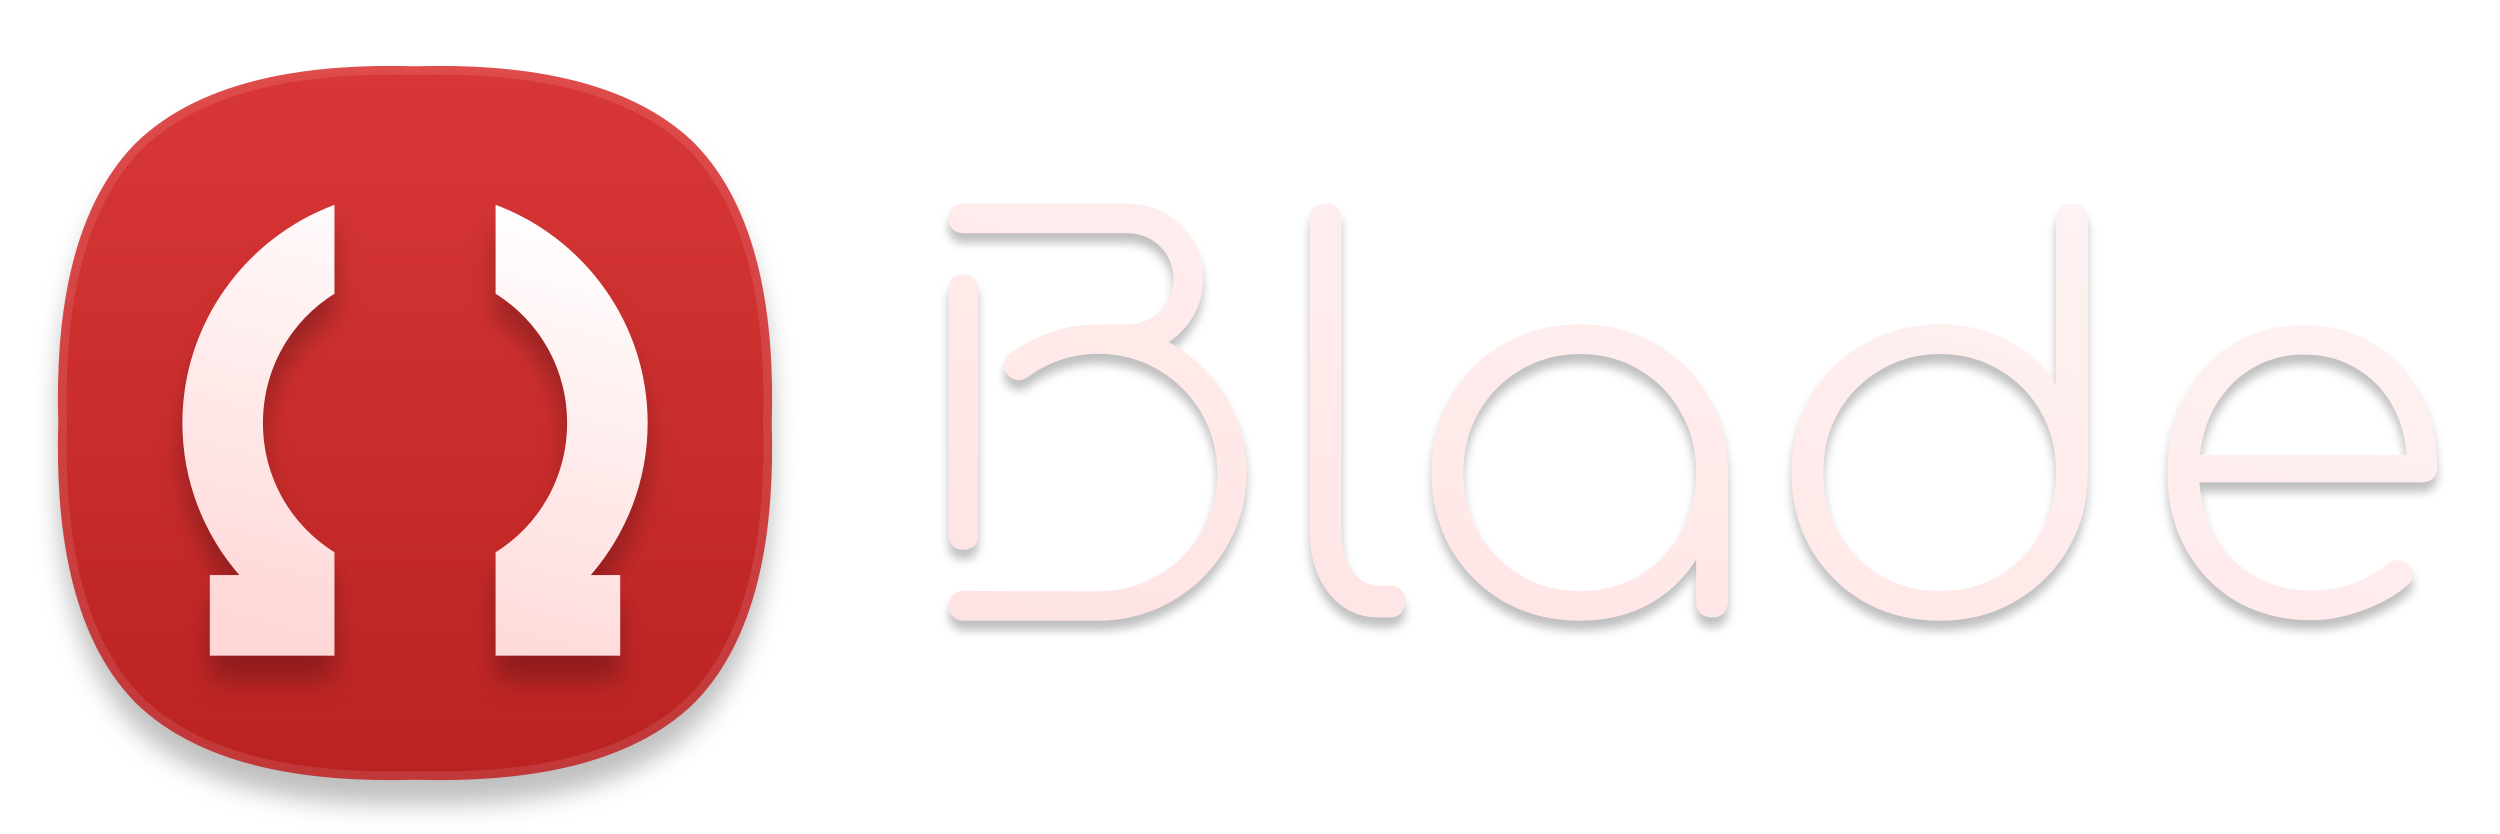
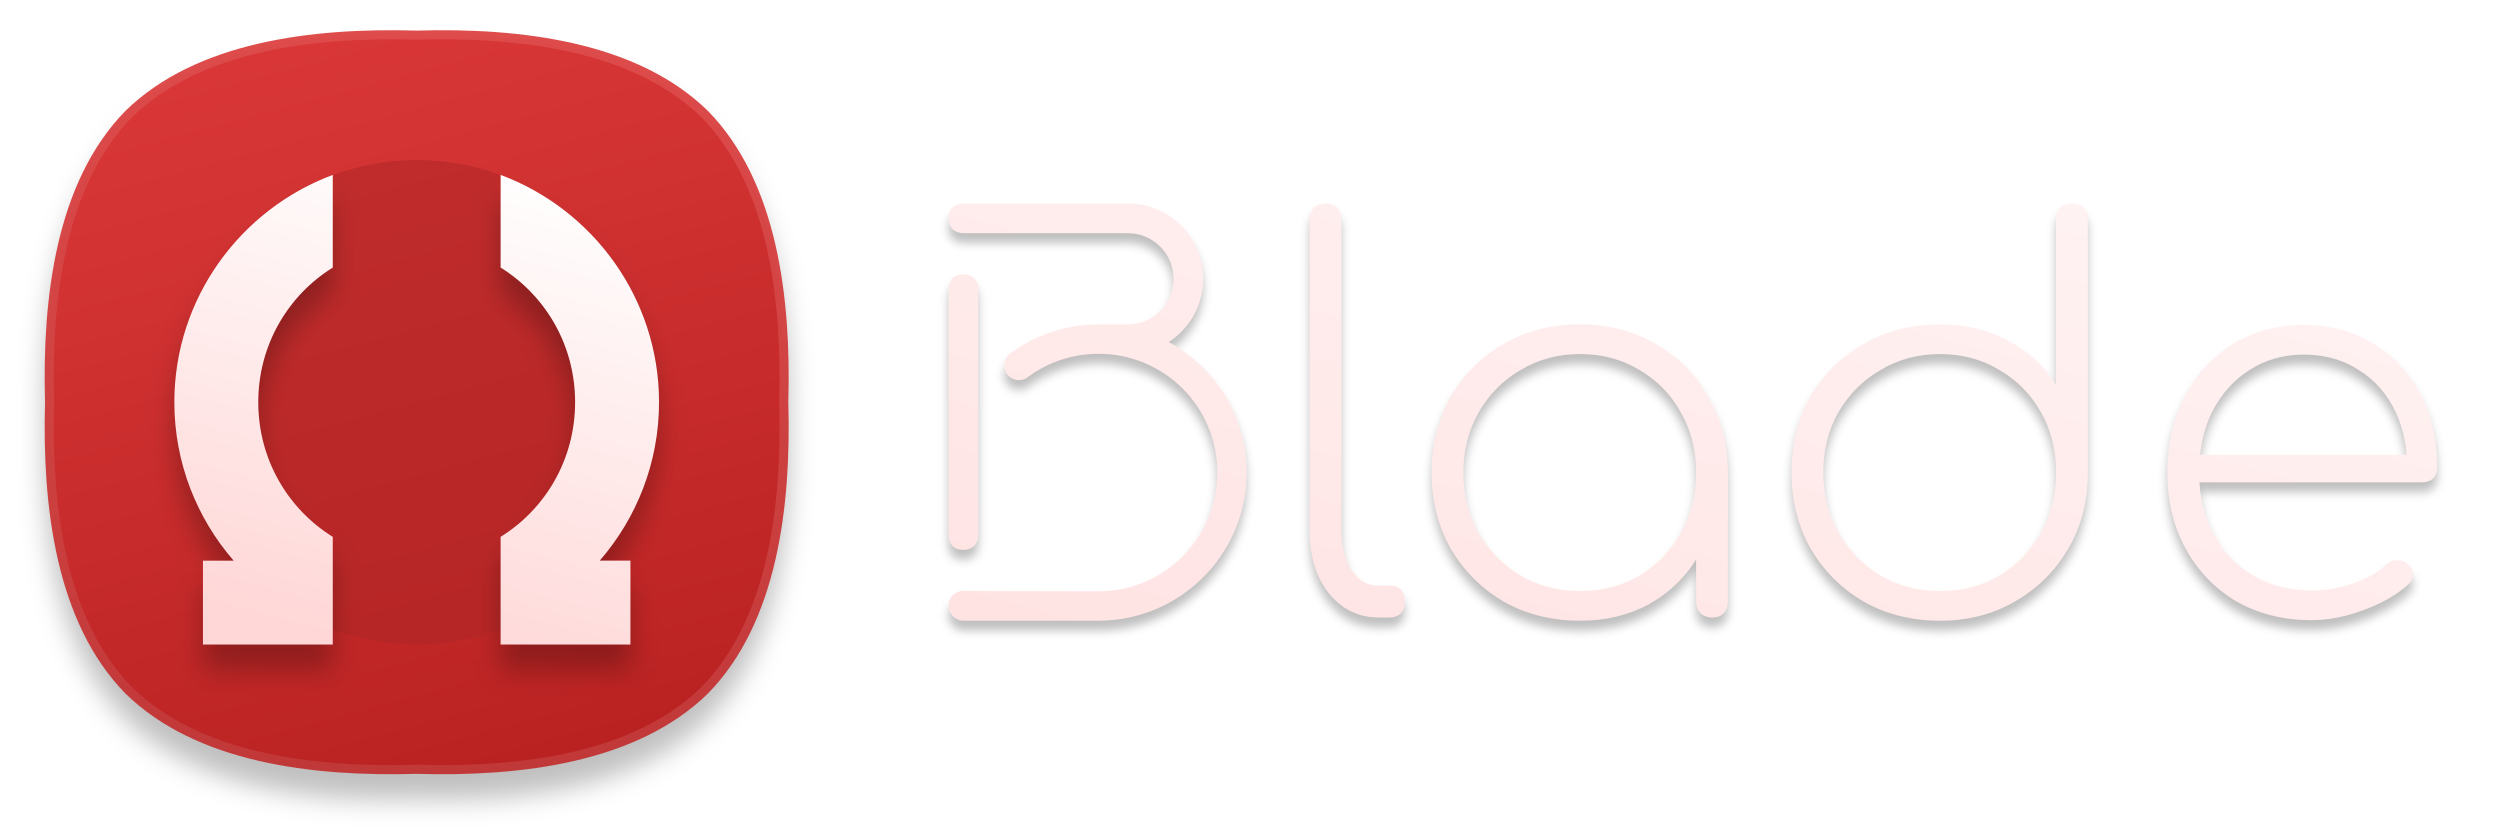
- <svg xmlns="http://www.w3.org/2000/svg" xmlns:xlink="http://www.w3.org/1999/xlink" width="1536" height="512" version="1.1" viewBox="0 0 1536 512" xml:space="preserve">
+ <svg xmlns="http://www.w3.org/2000/svg" width="1536" height="512" version="1.1" viewBox="0 0 1536 512" xml:space="preserve">
  <defs>
-     <linearGradient id="linearGradient46">
-       <stop stop-color="#fffcfc" offset="0" />
-       <stop stop-color="#ffdbdb" offset="1" />
-     </linearGradient>
-     <linearGradient id="linearGradient273" x1="105" x2="105" y1="59.848" y2="237.15" gradientUnits="userSpaceOnUse">
-       <stop stop-color="#d93737" offset="0" />
-       <stop stop-color="#ba2222" offset="1" />
-     </linearGradient>
-     <linearGradient id="linearGradient275" x1="105" x2="105" y1="59.848" y2="237.15" gradientUnits="userSpaceOnUse">
-       <stop stop-color="#de4b4b" stop-opacity=".996" offset="0" />
-       <stop stop-color="#c13838" offset="1" />
-     </linearGradient>
-     <linearGradient id="linearGradient281" x1="119.95" x2="90.053" y1="94.51" y2="206.08" gradientUnits="userSpaceOnUse">
-       <stop stop-color="#fffdfd" offset="0" />
-       <stop stop-color="#ffd7d7" offset="1" />
-     </linearGradient>
-     <filter id="filter307" x="-.062" y="-.064" width="1.125" height="1.182" color-interpolation-filters="sRGB">
+     <filter id="filter307" x="-.008" y="-.028" width="1.016" height="1.08" color-interpolation-filters="sRGB">
      <feFlood flood-color="rgb(0,0,0)" flood-opacity=".251" in="SourceGraphic" result="flood" />
      <feGaussianBlur in="SourceGraphic" result="blur" stdDeviation="3" />
      <feOffset dx="0" dy="6" in="blur" result="offset" />
      <feComposite in="flood" in2="offset" operator="in" result="comp1" />
      <feComposite in="SourceGraphic" in2="comp1" result="comp2" />
    </filter>
-     <filter id="filter309" x="-.047" y="-.047" width="1.095" height="1.129" color-interpolation-filters="sRGB">
+     <linearGradient id="linearGradient47" x1="1158.5" x2="921.74" y1="-188.52" y2="694.93" gradientUnits="userSpaceOnUse">
+       <stop stop-color="#fffcfc" offset="0" />
+       <stop stop-color="#ffdbdb" offset="1" />
+     </linearGradient>
+     <linearGradient id="linearGradient12" x1="82.055" x2="127.94" y1="62.869" y2="234.13" gradientUnits="userSpaceOnUse">
+       <stop stop-color="#d93737" offset="0" />
+       <stop stop-color="#ba2222" offset="1" />
+     </linearGradient>
+     <linearGradient id="linearGradient13" x1="105" x2="105" y1="59.848" y2="237.15" gradientUnits="userSpaceOnUse">
+       <stop stop-color="#de4b4b" stop-opacity=".996" offset="0" />
+       <stop stop-color="#c13838" offset="1" />
+     </linearGradient>
+     <filter id="filter309-9" x="-.047" y="-.047" width="1.095" height="1.129" color-interpolation-filters="sRGB">
      <feFlood flood-color="rgb(0,0,0)" flood-opacity=".251" in="SourceGraphic" result="flood" />
      <feGaussianBlur in="SourceGraphic" result="blur" stdDeviation="3" />
      <feOffset dx="0" dy="6" in="blur" result="offset" />
      <feComposite in="flood" in2="offset" operator="in" result="comp1" />
      <feComposite in="SourceGraphic" in2="comp1" result="comp2" />
    </filter>
-     <linearGradient id="linearGradient47" x1="1158.5" x2="921.74" y1="-188.52" y2="694.93" gradientUnits="userSpaceOnUse" xlink:href="#linearGradient46" />
+     <linearGradient id="linearGradient14" x1="119.95" x2="90.053" y1="94.51" y2="206.08" gradientUnits="userSpaceOnUse">
+       <stop stop-color="#fffdfd" offset="0" />
+       <stop stop-color="#ffd7d7" offset="1" />
+     </linearGradient>
+     <filter id="filter307-4" x="-.062" y="-.064" width="1.125" height="1.182" color-interpolation-filters="sRGB">
+       <feFlood flood-color="rgb(0,0,0)" flood-opacity=".251" in="SourceGraphic" result="flood" />
+       <feGaussianBlur in="SourceGraphic" result="blur" stdDeviation="3" />
+       <feOffset dx="0" dy="6" in="blur" result="offset" />
+       <feComposite in="flood" in2="offset" operator="in" result="comp1" />
+       <feComposite in="SourceGraphic" in2="comp1" result="comp2" />
+     </filter>
  </defs>
-   <g transform="matrix(3.7794 0 0 3.7794 2.9587e-6 3.3563e-6)">
-     <path transform="matrix(.65485 0 0 .65485 -1.2908 -28.477)" d="m192.47 148.5c0.724-24.868-2.658-52.114-18.83-68.644-16.53-16.173-43.776-19.554-68.644-18.83-24.868-0.724-52.114 2.658-68.644 18.83-16.173 16.53-19.554 43.776-18.83 68.644-0.724 24.868 2.658 52.114 18.83 68.644 16.53 16.173 43.776 19.554 68.644 18.83 24.868 0.724 52.114-2.658 68.644-18.83 16.173-16.53 19.554-43.776 18.83-68.644z" fill="url(#linearGradient273)" filter="url(#filter309)" stroke="url(#linearGradient275)" stroke-width="2.172" />
-     <path transform="matrix(.65485 0 0 .65485 -1.2908 -28.477)" d="m85 94.335c-21.989 8.176-37.752 29.409-37.752 54.164 0 14.402 5.335 27.612 14.128 37.753h-7.312v20h30.936v-25.666c-10.688-6.641-17.752-18.483-17.752-32.086 0-13.604 7.064-25.445 17.752-32.086zm40 0v22.078c10.688 6.641 17.752 18.482 17.752 32.086 0 13.603-7.064 25.446-17.752 32.086v25.666h30.936v-20h-7.312c8.793-10.14 14.128-23.351 14.128-37.753 0-24.754-15.763-45.988-37.752-54.164z" fill="url(#linearGradient281)" filter="url(#filter307)" stop-color="#000000" />
-   </g>
  <g fill="url(#linearGradient47)" filter="url(#filter307)" stroke-linecap="round">
    <g stroke-width="4">
      <path d="m1420.2 381.04q-25.73 0-45.924-11.4-19.868-11.725-31.267-32.244t-11.4-46.901q0-26.707 10.748-46.901 10.748-20.519 29.639-32.244t43.318-11.725q24.102 0 42.667 11.4 18.565 11.074 28.987 30.942 10.422 19.542 10.422 45.272 0 4.234-2.606 6.84-2.606 2.28-6.84 2.28h-143.31v-16.936h148.52l-14.331 10.748q0.651-21.17-7.165-37.456t-22.473-25.405q-14.331-9.445-33.873-9.445-18.565 0-33.221 9.445-14.331 9.12-22.799 25.405-8.143 16.285-8.143 37.781 0 21.17 8.794 37.456t24.428 25.73q15.634 9.12 35.827 9.12 12.702 0 25.405-4.234 13.028-4.56 20.519-11.725 2.606-2.606 6.188-2.606 3.908-0.326 6.514 1.954 3.583 2.931 3.583 6.514 0.326 3.583-2.931 6.514-10.422 9.445-27.359 15.634-16.611 6.188-31.919 6.188z" />
-       <path d="m1273 125.04c-2.823 0-5.212 0.868-7.166 2.606-1.737 1.737-2.606 4.126-2.606 7.166v101.62c-6.948-11.291-16.719-20.302-29.312-27.033-12.377-6.731-26.382-10.096-42.016-10.096-17.371 0-33.004 4.017-46.9 12.051-13.679 7.817-24.536 18.565-32.57 32.244-7.817 13.679-11.727 29.204-11.727 46.574 0 17.371 3.91 33.004 11.727 46.9 8.034 13.679 18.891 24.536 32.57 32.57 13.896 7.817 29.53 11.727 46.9 11.727 17.154 0 32.462-3.91 45.924-11.727 13.679-7.817 24.534-18.456 32.568-31.918 8.034-13.462 12.16-28.661 12.377-45.598v-157.31c0-3.04-0.868-5.429-2.606-7.166-1.737-1.737-4.124-2.606-7.164-2.606zm-81.1 92.498c13.679 0 25.839 3.257 36.478 9.771 10.857 6.297 19.324 14.874 25.404 25.73 6.297 10.857 9.445 23.232 9.445 37.129 0 13.897-3.148 26.381-9.445 37.455-6.08 10.857-14.548 19.543-25.404 26.057-10.64 6.297-22.799 9.445-36.478 9.445-13.462 0-25.622-3.148-36.479-9.445-10.857-6.514-19.434-15.2-25.73-26.057-6.297-11.074-9.445-23.559-9.445-37.455 0-13.897 3.148-26.272 9.445-37.129 6.297-10.857 14.874-19.434 25.73-25.73 10.857-6.514 23.016-9.771 36.479-9.771z" />
+       <path d="m1273 125.04c-2.823 0-5.212 0.868-7.166 2.606-1.737 1.737-2.606 4.126-2.606 7.166v101.62c-6.948-11.291-16.719-20.302-29.312-27.033-12.377-6.731-26.382-10.096-42.016-10.096-17.371 0-33.004 4.017-46.9 12.051-13.679 7.817-24.536 18.565-32.57 32.244-7.817 13.679-11.727 29.204-11.727 46.574 0 17.371 3.91 33.004 11.727 46.9 8.034 13.679 18.891 24.536 32.57 32.57 13.896 7.817 29.53 11.727 46.9 11.727 17.154 0 32.462-3.91 45.924-11.727 13.679-7.817 24.534-18.456 32.568-31.918s12.16-28.661 12.377-45.598v-157.31c0-3.04-0.868-5.429-2.606-7.166-1.737-1.737-4.124-2.606-7.164-2.606zm-81.1 92.498c13.679 0 25.839 3.257 36.478 9.771 10.857 6.297 19.324 14.874 25.404 25.73 6.297 10.857 9.445 23.232 9.445 37.129s-3.148 26.381-9.445 37.455c-6.08 10.857-14.548 19.543-25.404 26.057-10.64 6.297-22.799 9.445-36.478 9.445-13.462 0-25.622-3.148-36.479-9.445-10.857-6.514-19.434-15.2-25.73-26.057-6.297-11.074-9.445-23.559-9.445-37.455 0-13.897 3.148-26.272 9.445-37.129 6.297-10.857 14.874-19.434 25.73-25.73 10.857-6.514 23.016-9.771 36.479-9.771z" />
      <path d="m970.76 199.3c-17.371 0-33.006 4.017-46.902 12.051-13.679 7.817-24.534 18.674-32.568 32.57-7.817 13.679-11.727 29.204-11.727 46.574 0 17.154 3.91 32.678 11.727 46.574 8.034 13.679 18.889 24.536 32.568 32.57 13.897 7.817 29.532 11.727 46.902 11.727 15.851 0 29.963-3.366 42.34-10.098 12.19-6.844 21.854-16.005 28.988-27.482v25.854c0 2.823 0.868 5.212 2.606 7.166 1.954 1.737 4.341 2.606 7.164 2.606 3.04 0 5.429-0.868 7.166-2.606 1.737-1.954 2.606-4.343 2.606-7.166v-79.145c0-17.371-4.017-32.895-12.051-46.574-7.817-13.897-18.565-24.754-32.244-32.57-13.679-8.034-29.204-12.051-46.574-12.051zm0 18.238c13.679 0 25.839 3.257 36.479 9.771 10.857 6.297 19.324 14.983 25.404 26.057 6.297 10.857 9.445 23.232 9.445 37.129 0 13.679-3.148 26.055-9.445 37.129-6.08 10.857-14.548 19.543-25.404 26.057-10.64 6.297-22.799 9.445-36.479 9.445-13.462 0-25.622-3.148-36.479-9.445-10.857-6.514-19.434-15.2-25.73-26.057-6.297-11.074-9.445-23.45-9.445-37.129 0-13.897 3.148-26.272 9.445-37.129 6.297-11.074 14.874-19.76 25.73-26.057 10.857-6.514 23.016-9.771 36.479-9.771z" />
      <path d="m846.99 379.41q-12.377 0-22.148-6.84-9.445-6.84-14.982-18.891-5.211-12.051-5.211-28.01v-190.86q0-4.56 2.606-7.165 2.931-2.606 7.165-2.606 4.56 0 7.165 2.606t2.606 7.165v190.86q0 14.982 6.188 24.753 6.514 9.445 16.611 9.445h8.143q3.583 0 5.863 2.606t2.28 7.165q0 4.234-2.606 7.165-2.606 2.606-7.165 2.606z" />
    </g>
    <path d="m601.03 177.67c0-2.635-0.81-4.863-2.432-6.687-1.824-1.621-4.055-2.432-6.689-2.432-2.837 0-5.066 0.81-6.687 2.432-1.621 1.824-2.432 4.053-2.432 6.687v151.06c0 2.635 0.81 4.863 2.432 6.687 1.621 1.621 3.85 2.432 6.687 2.432 2.635 0 4.865-0.81 6.689-2.432 1.621-1.824 2.432-4.053 2.432-6.687z" stroke-width="3.733" />
-     <path d="m591.91 125.04c-2.635 0-4.864 0.81-6.688 2.432-1.621 1.621-2.432 3.85-2.432 6.688 0 2.635 0.81 4.864 2.432 6.688 1.824 1.621 4.053 2.434 6.688 2.434l101.08-2e-3c15.469 6.6e-4 28.009 12.541 28.01 28.01 4.1e-4 15.47-12.54 28.011-28.01 28.012h-18.561c5e-3 6e-3 7e-3 0.011 0.012 0.018-20.125 0.108-38.797 6.764-53.83 17.959-4.003 2.982-4.831 8.643-1.85 12.646 2.982 4.003 8.643 4.831 12.646 1.85 12.157-9.053 27.166-14.398 43.525-14.398 40.401 0 72.959 32.556 72.959 72.957 0 40.401-32.558 72.959-72.959 72.959-45.256 0-83.051-0.257-83.051-0.257-4.991-0.03-9.061 3.991-9.092 8.982-0.03 4.991 3.991 9.32 8.982 9.351h83.16c50.17 0 91.035-40.865 91.035-91.035 0-34.59-19.425-64.756-47.932-80.156 12.757-8.234 21.201-22.574 21.201-38.887-6.7e-4 -25.542-20.706-46.247-46.248-46.248h-101.08z" stroke-width="3.733" />
+     <path d="m591.91 125.04c-2.635 0-4.864 0.81-6.688 2.432-1.621 1.621-2.432 3.85-2.432 6.688 0 2.635 0.81 4.864 2.432 6.688 1.824 1.621 4.053 2.434 6.688 2.434l101.08-2e-3c15.469 6.6e-4 28.009 12.541 28.01 28.01 4.1e-4 15.47-12.54 28.011-28.01 28.012h-18.561c5e-3 6e-3 7e-3 0.011 0.012 0.018-20.125 0.108-38.797 6.764-53.83 17.959-4.003 2.982-4.831 8.643-1.85 12.646 2.982 4.003 8.643 4.831 12.646 1.85 12.157-9.053 27.166-14.398 43.525-14.398 40.401 0 72.959 32.556 72.959 72.957s-32.558 72.959-72.959 72.959c-45.256 0-83.051-0.257-83.051-0.257-4.991-0.03-9.061 3.991-9.092 8.982-0.03 4.991 3.991 9.32 8.982 9.351h83.16c50.17 0 91.035-40.865 91.035-91.035 0-34.59-19.425-64.756-47.932-80.156 12.757-8.234 21.201-22.574 21.201-38.887-6.7e-4 -25.542-20.706-46.247-46.248-46.248h-101.08z" stroke-width="3.733" />
  </g>
  <rect x="1.8357e-6" y="1.8357e-6" width="1536" height="512" fill="none" stroke-width="6.546" />
+   <rect x="1.8358e-6" y="1.8357e-6" width="512" height="512" fill="none" stroke-width="3.779" />
+   <path transform="matrix(2.5782 0 0 2.5782 -14.697 -135.74)" d="m192.47 148.5c0.724-24.868-2.658-52.114-18.83-68.644-16.53-16.173-43.776-19.554-68.644-18.83-24.868-0.724-52.114 2.658-68.644 18.83-16.173 16.53-19.554 43.776-18.83 68.644-0.724 24.868 2.658 52.114 18.83 68.644 16.53 16.173 43.776 19.554 68.644 18.83 24.868 0.724 52.114-2.658 68.644-18.83 16.173-16.53 19.554-43.776 18.83-68.644z" fill="url(#linearGradient12)" filter="url(#filter309-9)" stroke="url(#linearGradient13)" stroke-width="2.172" />
+   <circle cx="256.13" cy="247.12" r="148.77" fill="#af2626" fill-opacity=".538" />
+   <path transform="matrix(2.5782 0 0 2.5782 -14.697 -135.74)" d="m85 94.335c-21.989 8.176-37.752 29.409-37.752 54.164 0 14.402 5.335 27.612 14.128 37.753h-7.312v20h30.936v-25.666c-10.688-6.641-17.752-18.483-17.752-32.086 0-13.604 7.064-25.445 17.752-32.086zm40 0v22.078c10.688 6.641 17.752 18.482 17.752 32.086 0 13.603-7.064 25.446-17.752 32.086v25.666h30.936v-20h-7.312c8.793-10.14 14.128-23.351 14.128-37.753 0-24.754-15.763-45.988-37.752-54.164z" fill="url(#linearGradient14)" filter="url(#filter307-4)" stop-color="#000000" />
</svg>
